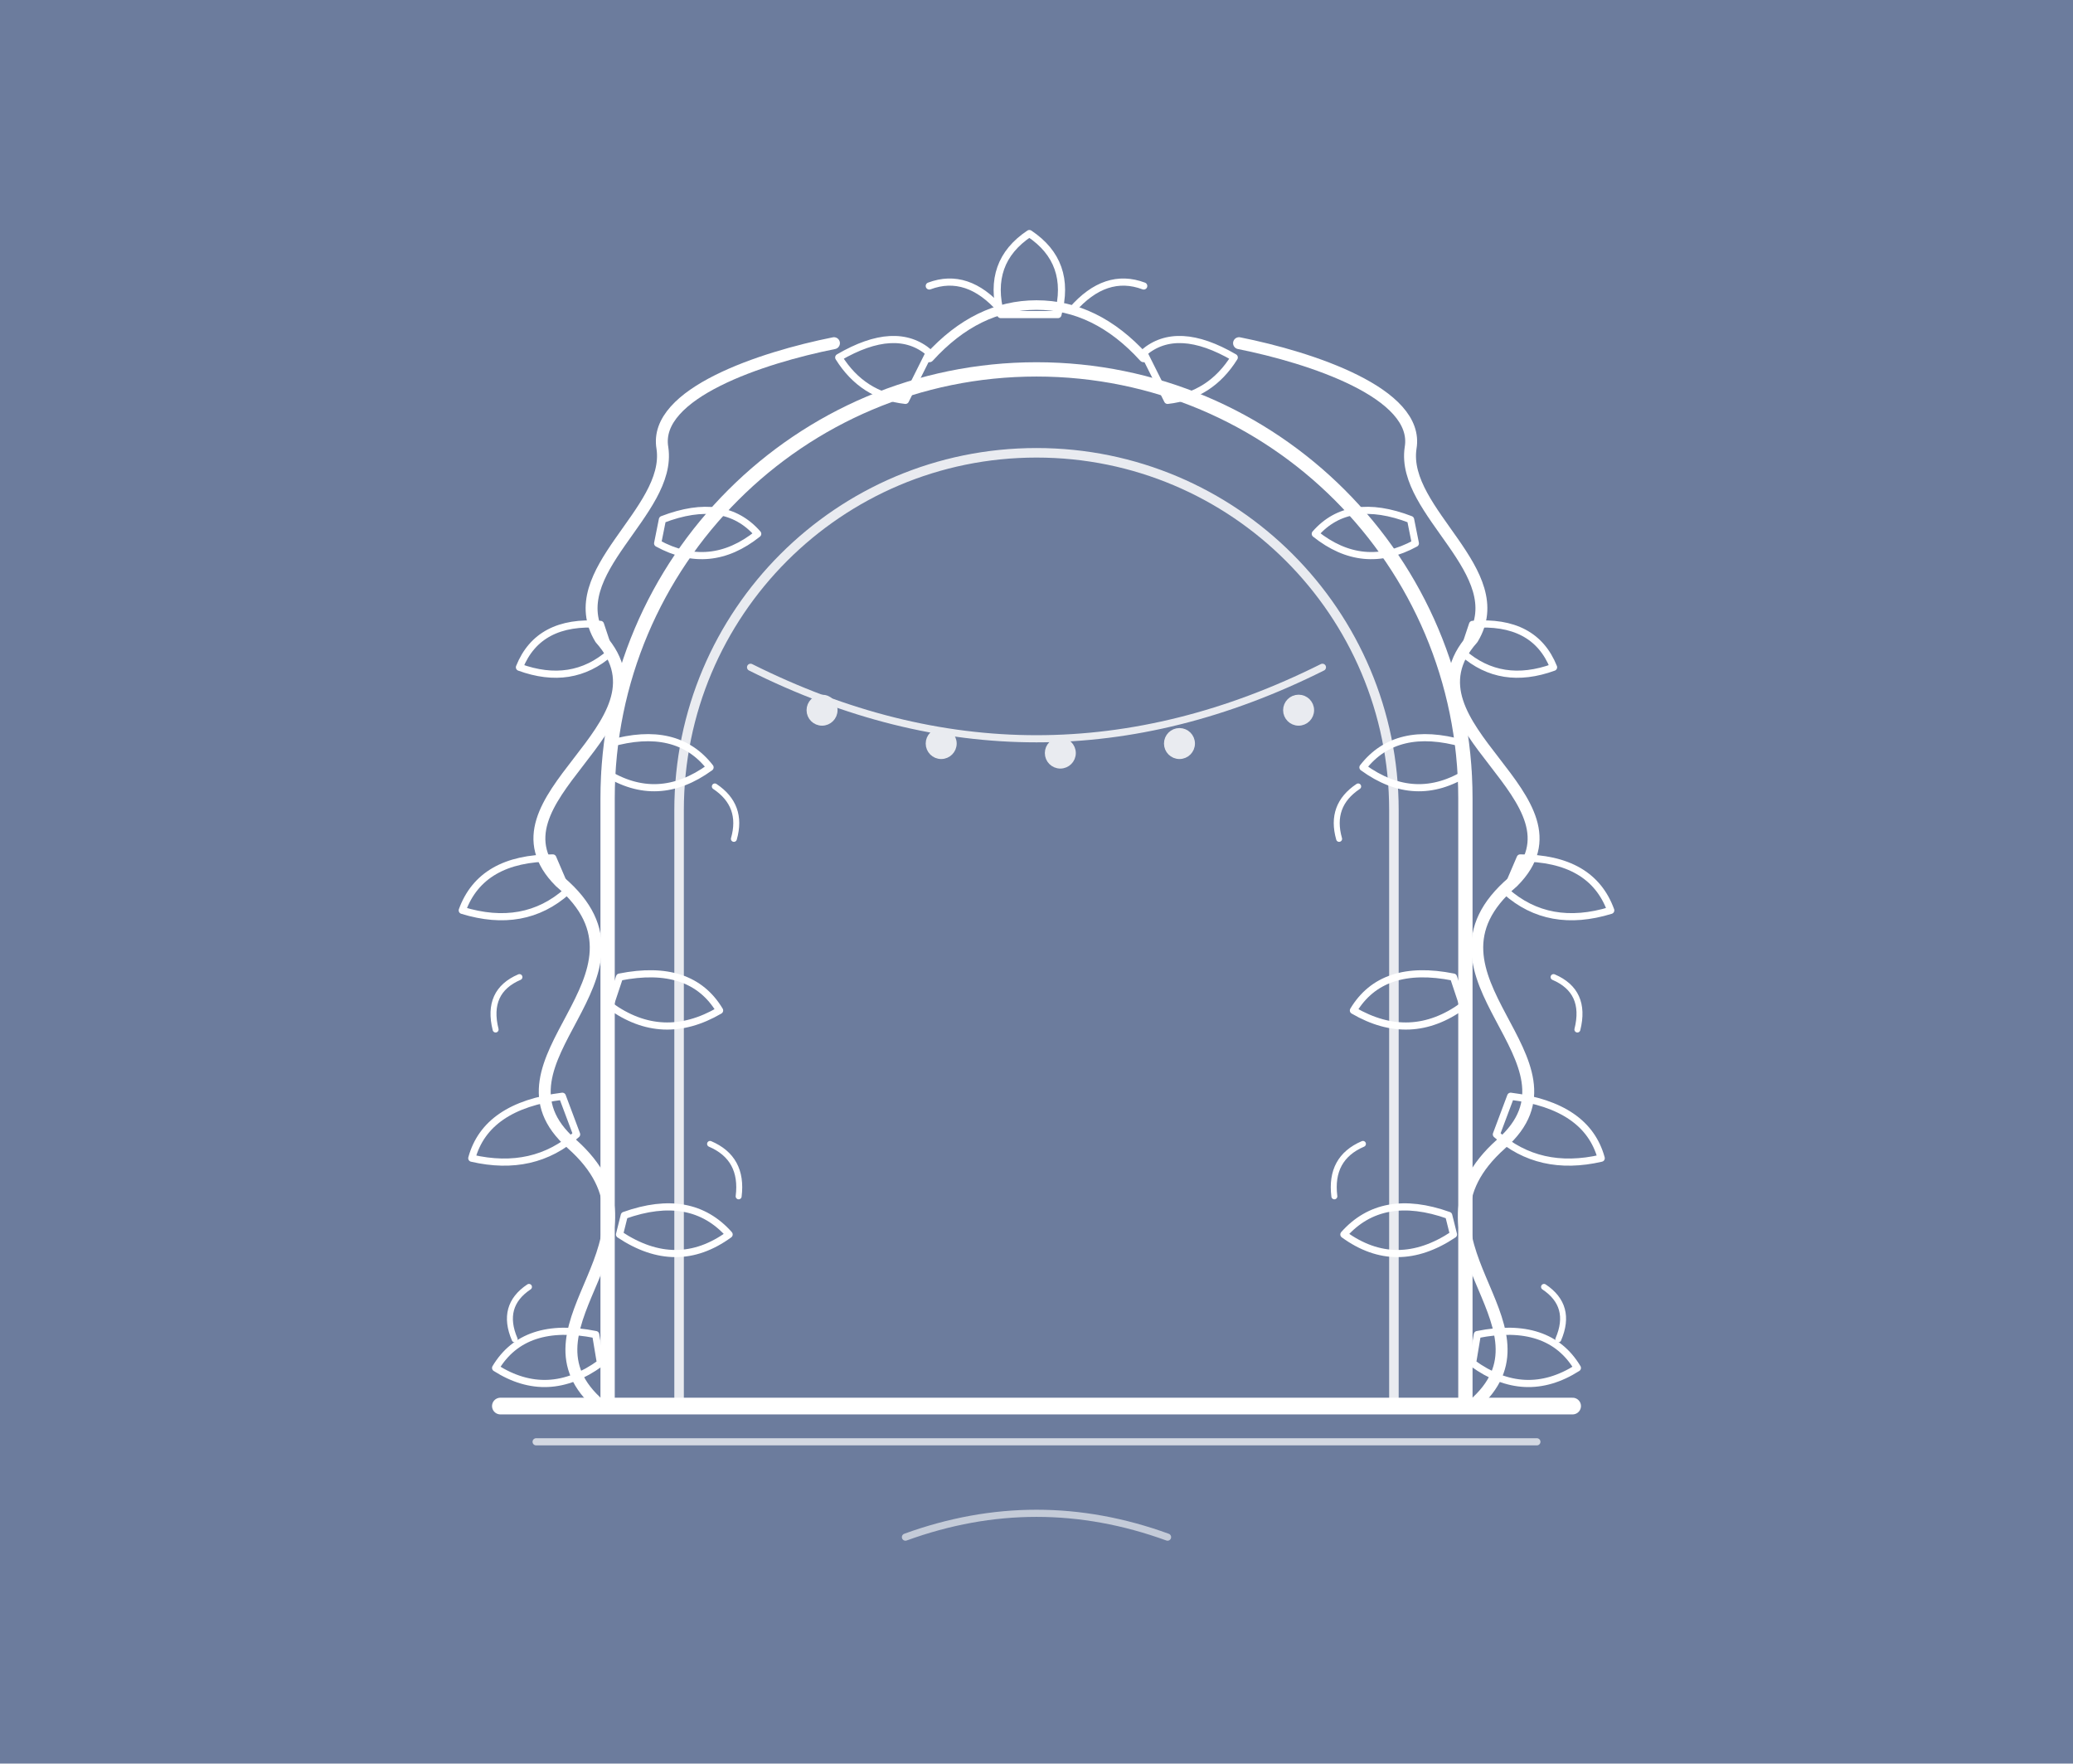
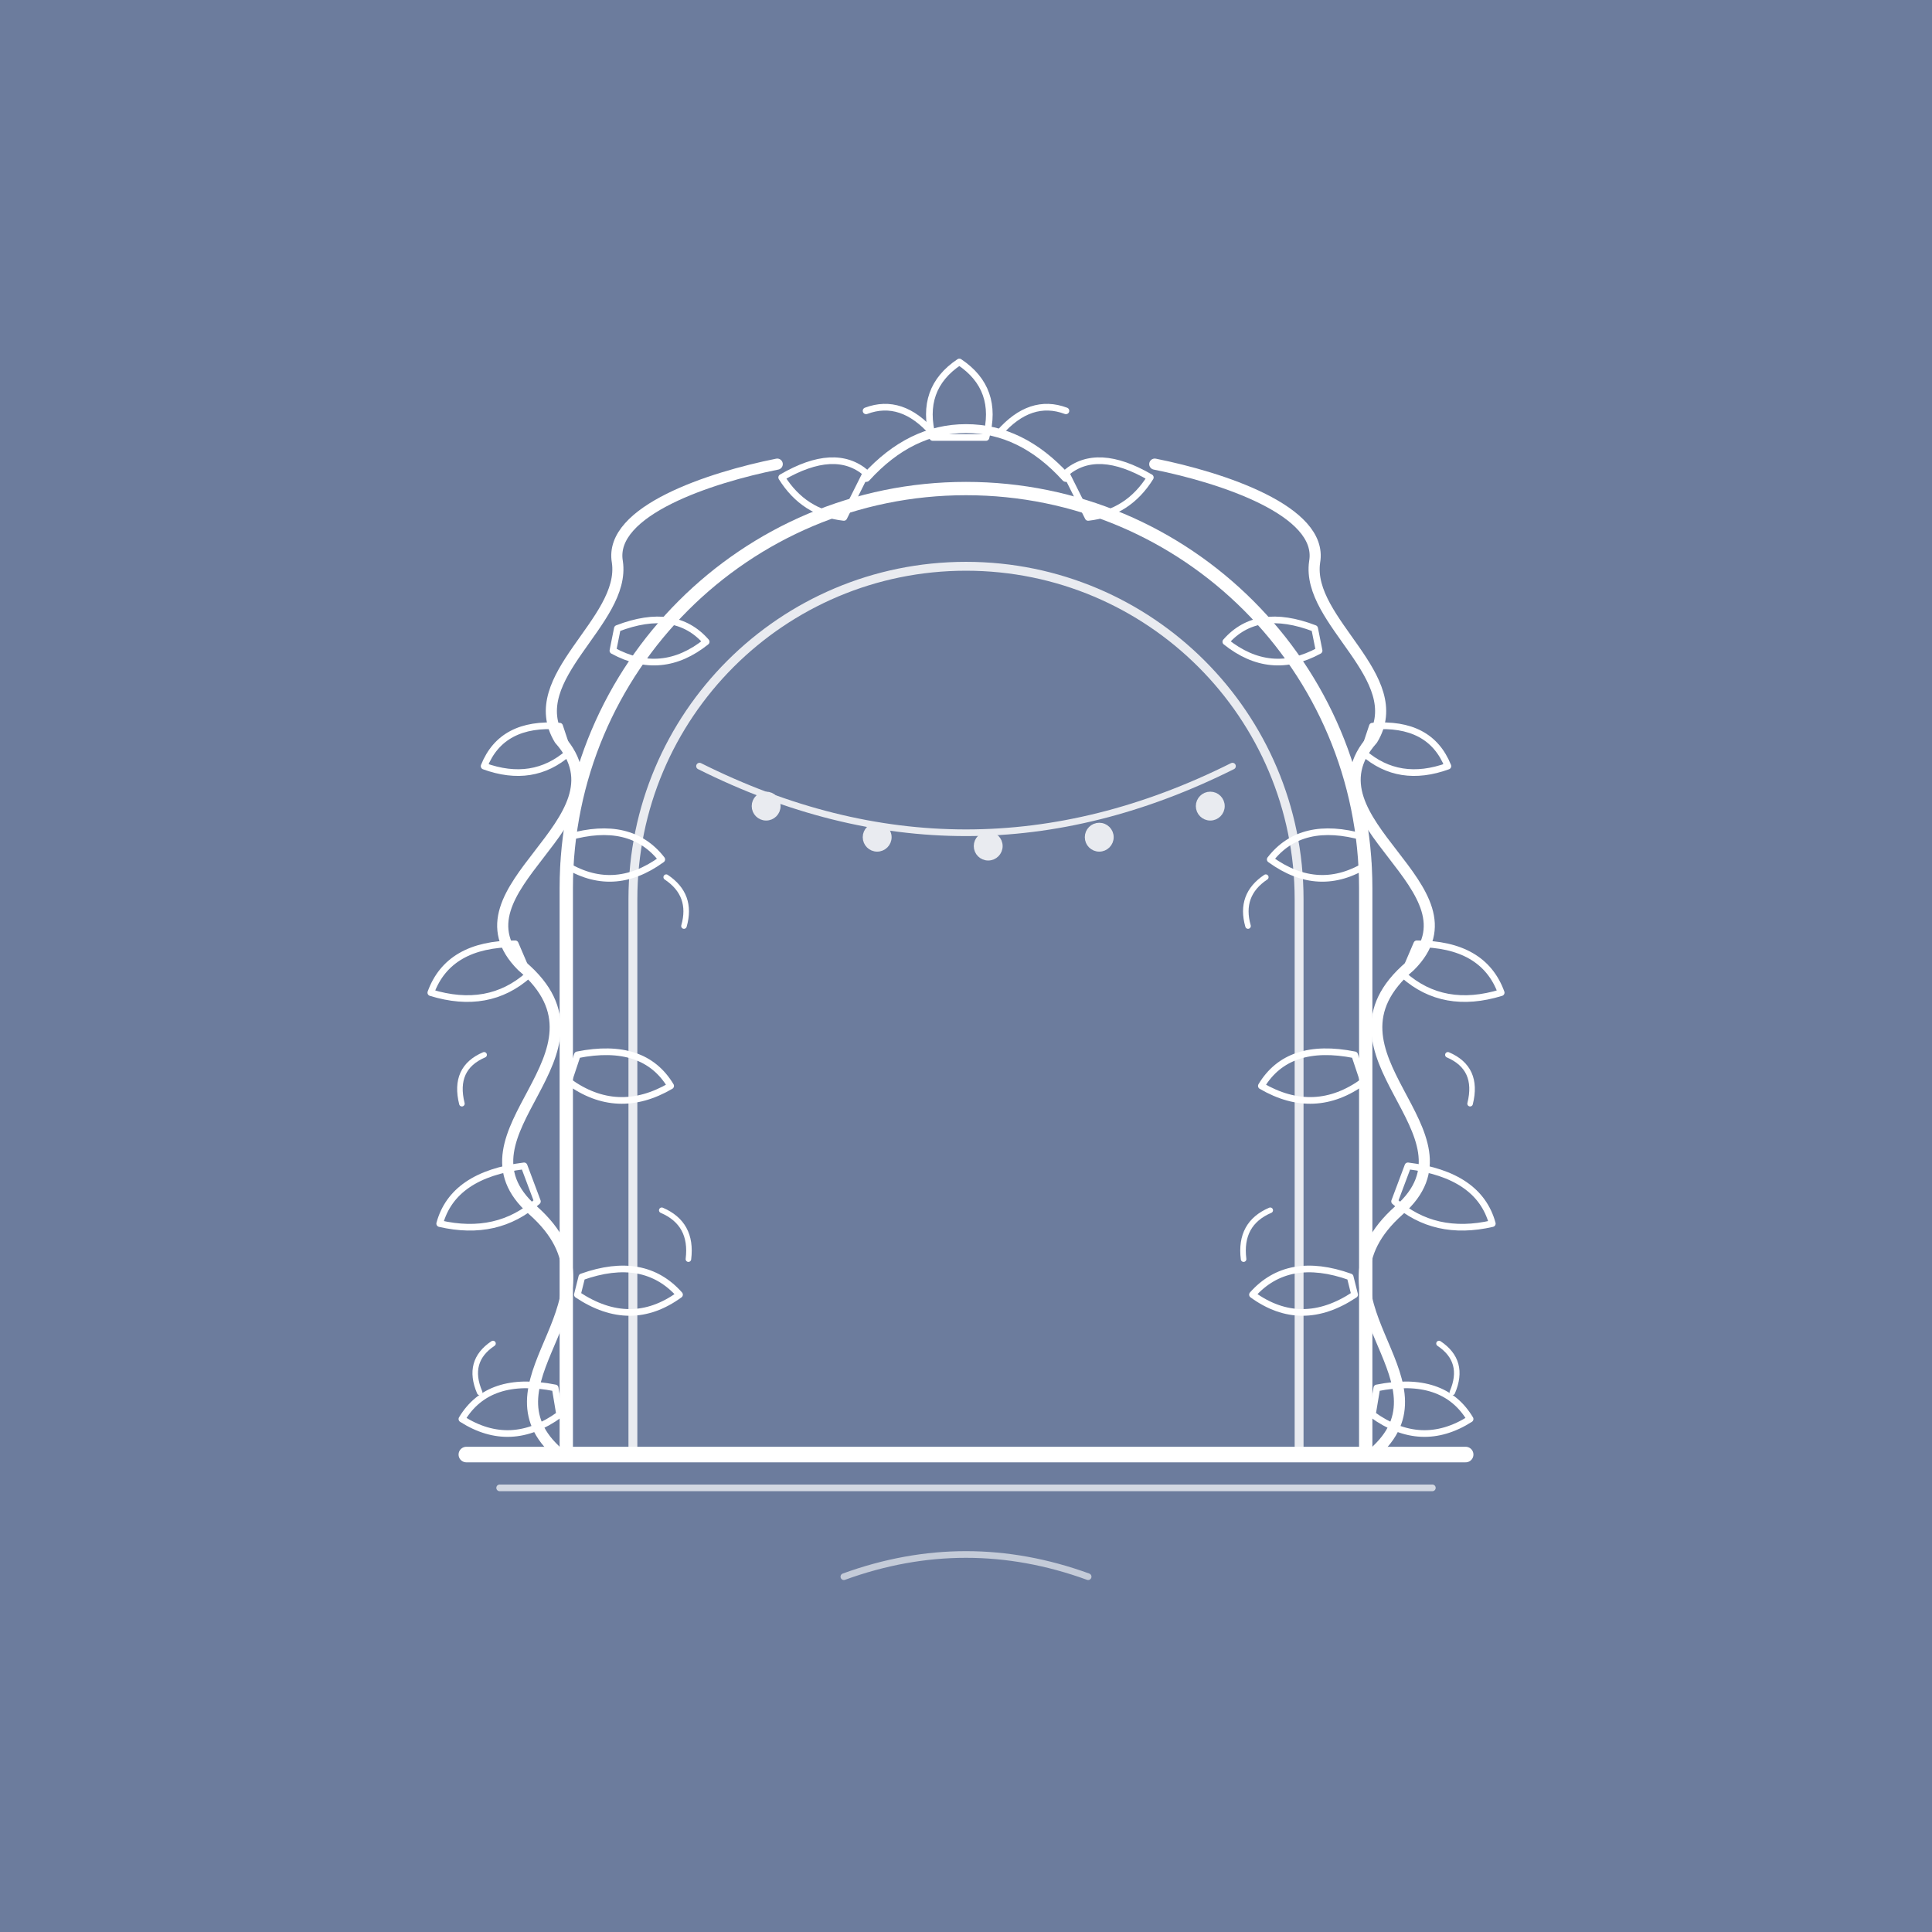
- <svg xmlns="http://www.w3.org/2000/svg" viewBox="0 0 870 740" preserveAspectRatio="xMidYMid meet">
-   <rect width="870" height="740" fill="#6c7c9d" />
-   <g fill="none" stroke="#ffffff" stroke-width="6" stroke-linecap="round" stroke-linejoin="round">
+ <svg xmlns="http://www.w3.org/2000/svg" viewBox="0 0 870 870" preserveAspectRatio="xMidYMid meet">
+   <rect width="870" height="870" fill="#6c7c9d" />
+   <g fill="none" stroke="#ffffff" stroke-width="6" stroke-linecap="round" stroke-linejoin="round" transform="translate(0,65)">
    <path d="M255 590 V335 a180 180 0 0 1 360 0 V590" />
    <path d="M285 590 V340 a150 150 0 0 1 300 0 V590" stroke-width="4" opacity="0.85" />
    <path d="M210 590 H660" stroke-width="7" />
    <path d="M225 605 H645" stroke-width="3" opacity="0.7" />
    <g fill="none">
      <path d="M250 588                C 215 555, 285 520, 240 480                C 200 445, 282 410, 235 370                C 200 335, 285 305, 252 268                C 235 240, 282 215, 278 188                C 274 165, 320 150, 350 144" stroke-width="5" />
      <path d="M250 560 q-30 -6 -42 14 q22 14 44 -2 z" stroke-width="3" />
      <path d="M262 510 q28 -10 44 8 q-22 16 -46 0 z" stroke-width="3" />
      <path d="M236 460 q-32 4 -38 26 q26 6 44 -10 z" stroke-width="3" />
      <path d="M260 410 q30 -6 42 14 q-24 14 -46 -2 z" stroke-width="3" />
      <path d="M232 360 q-30 0 -38 22 q26 8 44 -8 z" stroke-width="3" />
      <path d="M256 312 q28 -8 42 10 q-22 16 -44 2 z" stroke-width="3" />
      <path d="M252 262 q-26 -2 -34 18 q22 8 38 -6 z" stroke-width="3" />
      <path d="M278 218 q26 -10 40 6 q-20 16 -42 4 z" stroke-width="3" />
      <path d="M222 540 q-12 8 -6 22" stroke-width="2.5" />
      <path d="M298 480 q14 6 12 22" stroke-width="2.5" />
      <path d="M218 410 q-14 6 -10 22" stroke-width="2.5" />
      <path d="M300 330 q12 8 8 22" stroke-width="2.5" />
    </g>
    <g fill="none">
      <path d="M620 588                C 655 555, 585 520, 630 480                C 670 445, 588 410, 635 370                C 670 335, 585 305, 618 268                C 635 240, 588 215, 592 188                C 596 165, 550 150, 520 144" stroke-width="5" />
      <path d="M620 560 q30 -6 42 14 q-22 14 -44 -2 z" stroke-width="3" />
      <path d="M608 510 q-28 -10 -44 8 q22 16 46 0 z" stroke-width="3" />
      <path d="M634 460 q32 4 38 26 q-26 6 -44 -10 z" stroke-width="3" />
      <path d="M610 410 q-30 -6 -42 14 q24 14 46 -2 z" stroke-width="3" />
      <path d="M638 360 q30 0 38 22 q-26 8 -44 -8 z" stroke-width="3" />
      <path d="M614 312 q-28 -8 -42 10 q22 16 44 2 z" stroke-width="3" />
      <path d="M618 262 q26 -2 34 18 q-22 8 -38 -6 z" stroke-width="3" />
      <path d="M592 218 q-26 -10 -40 6 q20 16 42 4 z" stroke-width="3" />
      <path d="M648 540 q12 8 6 22" stroke-width="2.5" />
      <path d="M572 480 q-14 6 -12 22" stroke-width="2.5" />
      <path d="M652 410 q14 6 10 22" stroke-width="2.5" />
      <path d="M570 330 q-12 8 -8 22" stroke-width="2.5" />
    </g>
    <g fill="none">
      <path d="M390 150 q20 -22 45 -22 q25 0 45 22" stroke-width="4" />
      <path d="M380 168 q-18 -2 -28 -18 q24 -14 38 -2 z" stroke-width="3" />
      <path d="M490 168 q18 -2 28 -18 q-24 -14 -38 -2 z" stroke-width="3" />
      <path d="M420 132 q-6 -22 12 -34 q18 12 12 34 z" stroke-width="3" />
      <path d="M450 130 q14 -16 30 -10" stroke-width="3" />
      <path d="M420 130 q-14 -16 -30 -10" stroke-width="3" />
    </g>
    <g stroke-width="3" opacity="0.85">
      <path d="M315 280 q120 60 240 0" />
      <circle cx="345" cy="298" r="5" fill="#ffffff" />
      <circle cx="395" cy="312" r="5" fill="#ffffff" />
      <circle cx="445" cy="316" r="5" fill="#ffffff" />
      <circle cx="495" cy="312" r="5" fill="#ffffff" />
      <circle cx="545" cy="298" r="5" fill="#ffffff" />
    </g>
    <path d="M380 645 q55 -20 110 0" stroke-width="3" opacity="0.6" />
  </g>
</svg>
